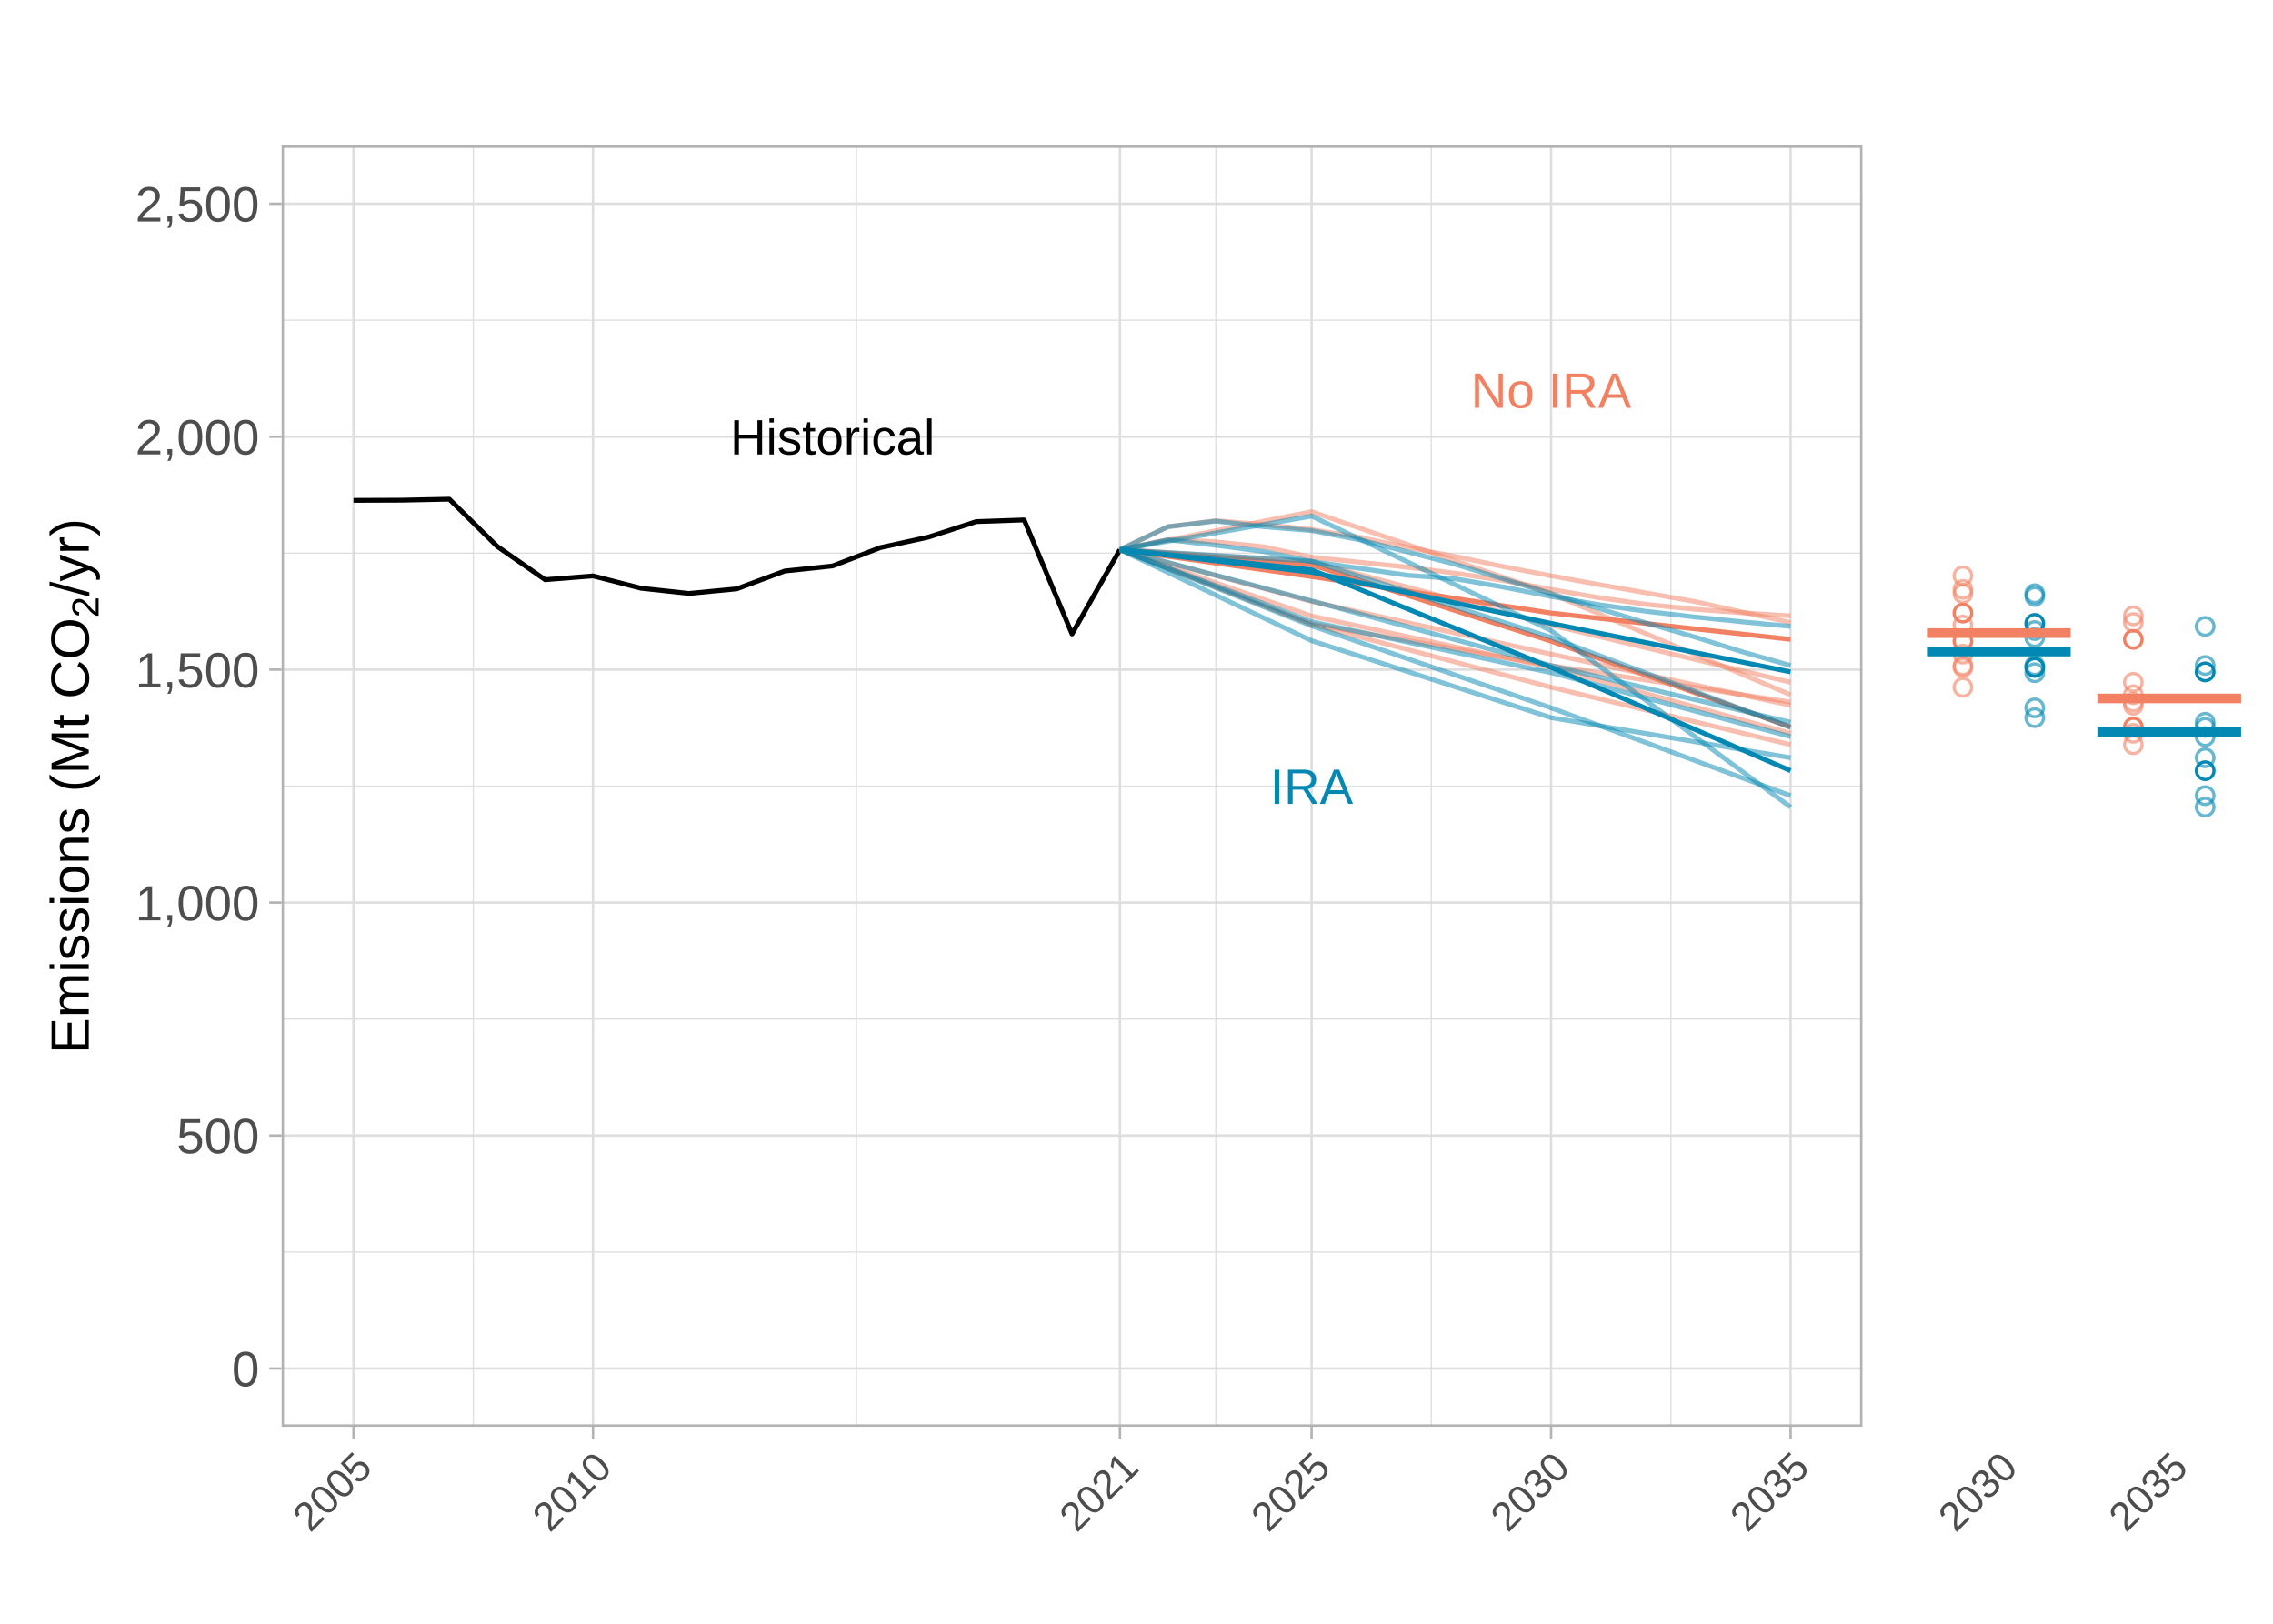
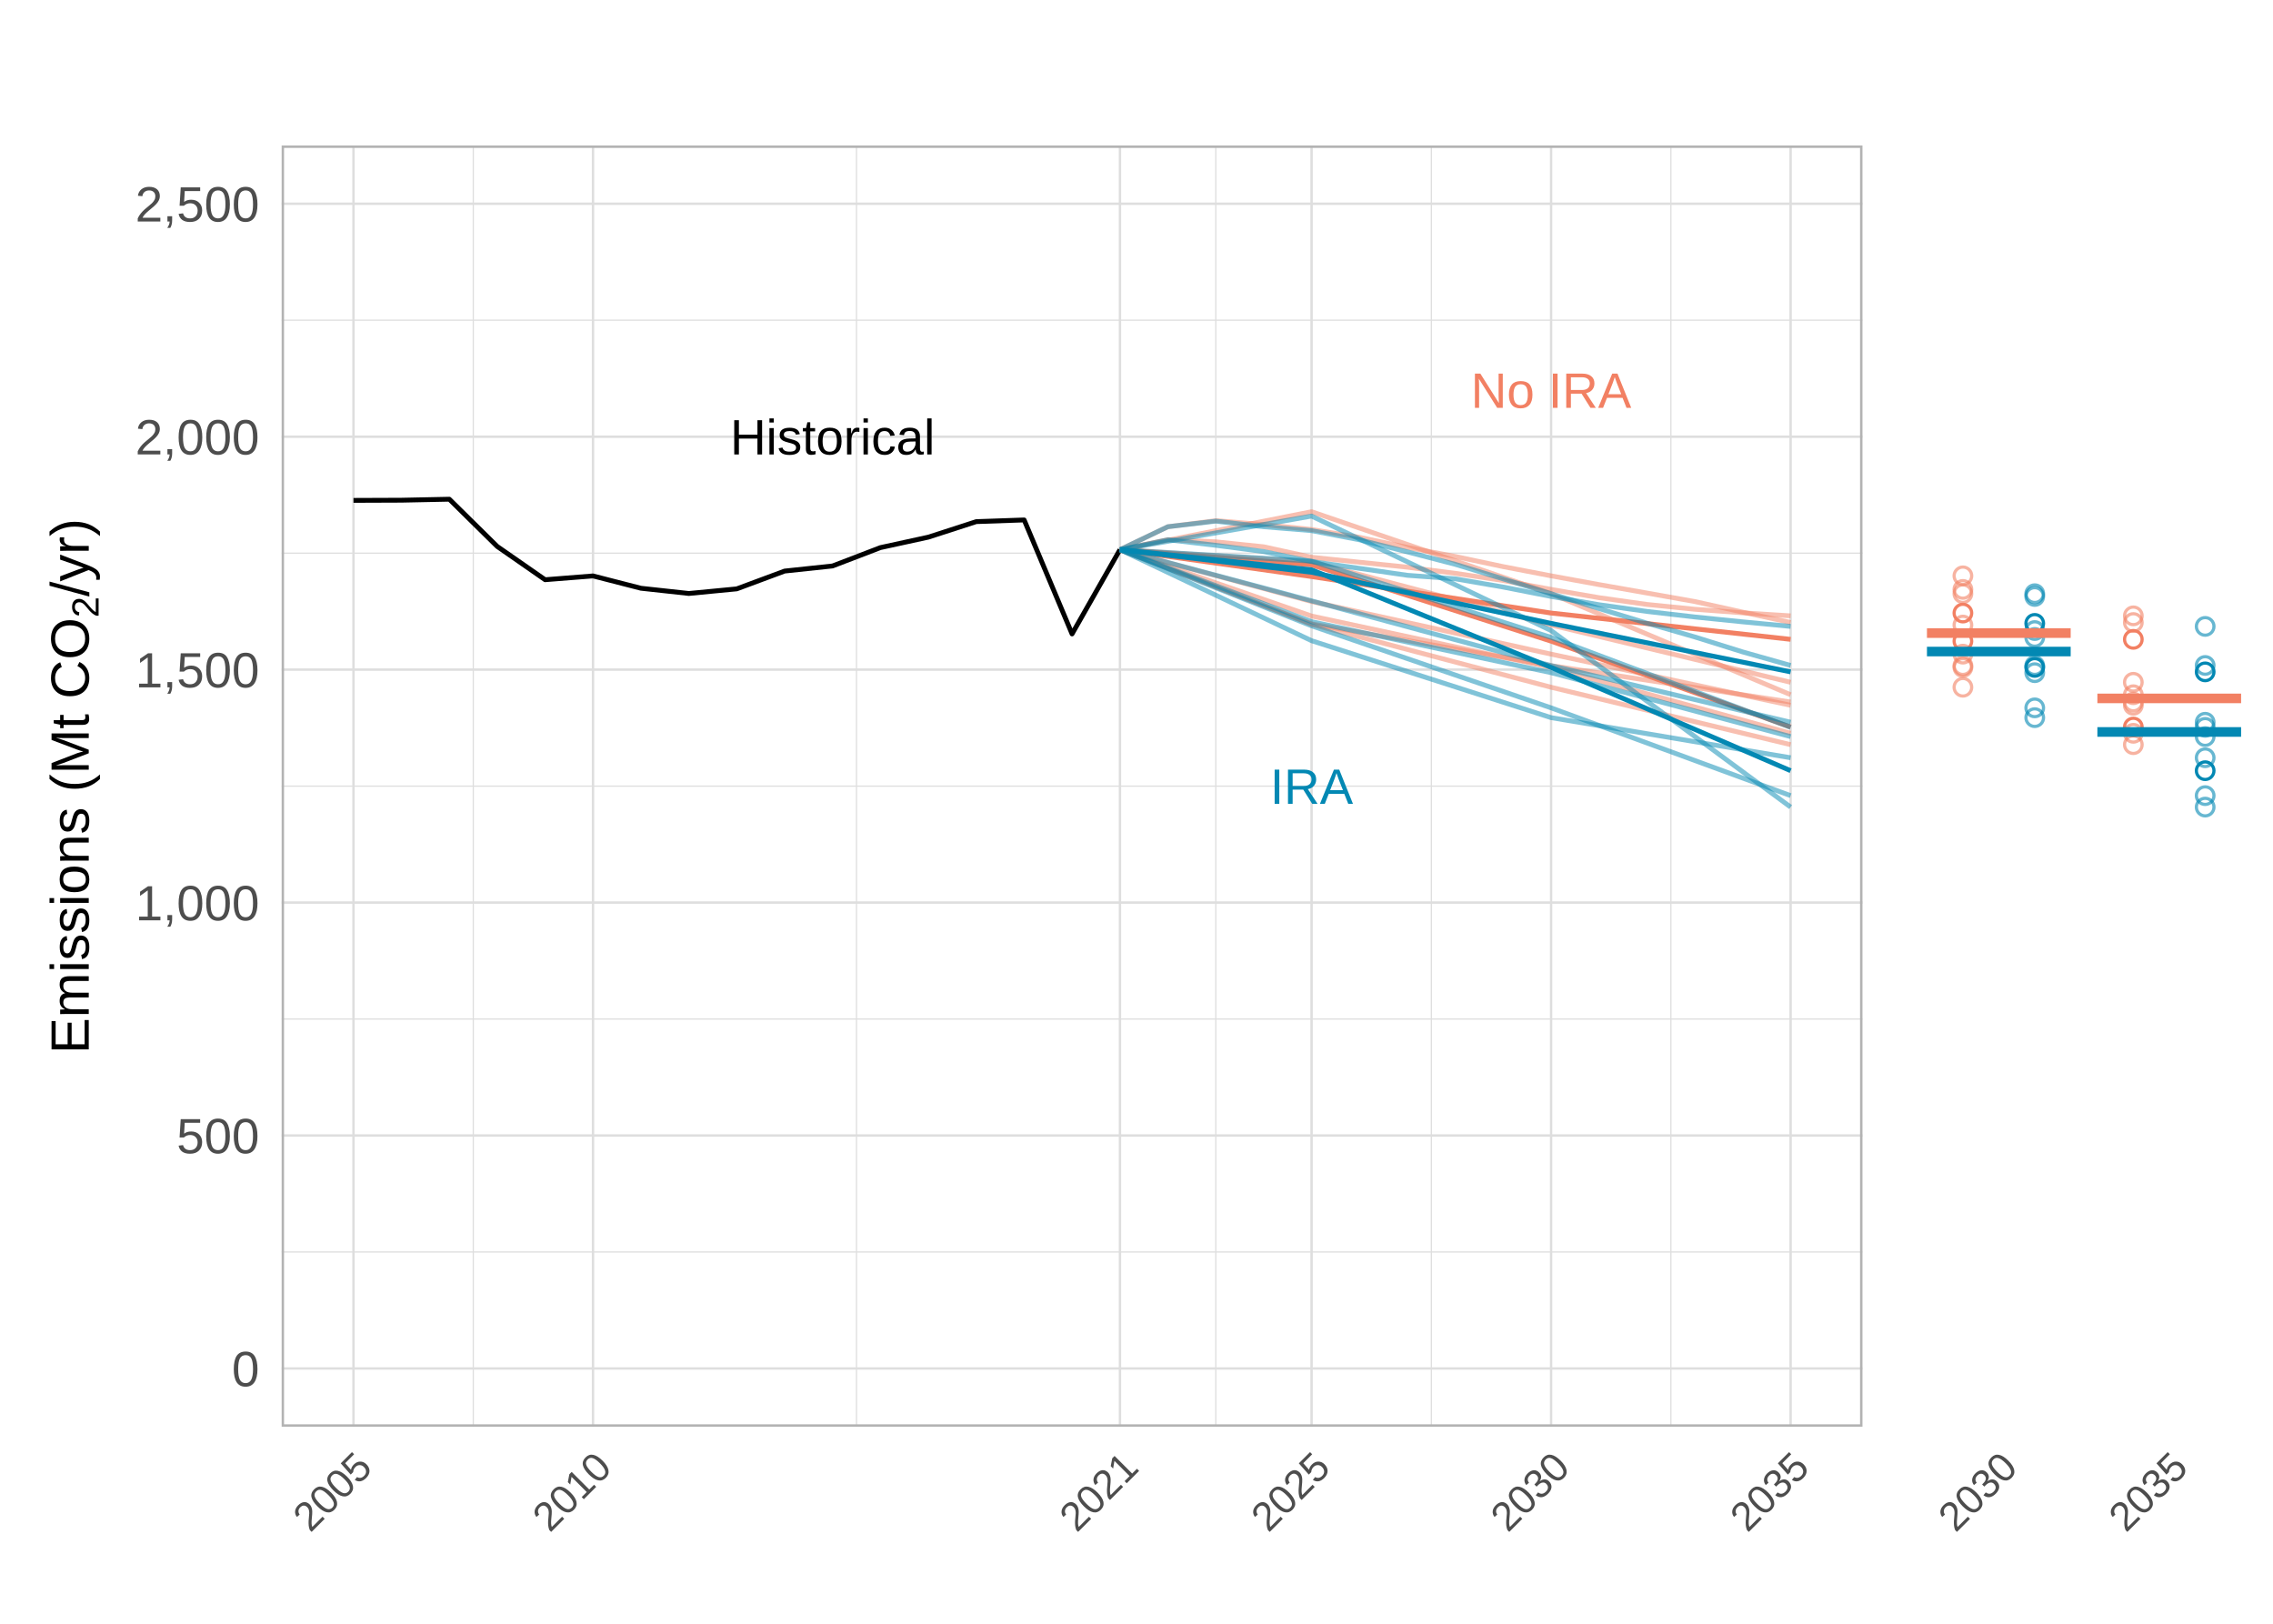
<svg xmlns="http://www.w3.org/2000/svg" class="svglite" width="504.00pt" height="360.00pt" viewBox="0 0 504.00 360.00">
  <defs>
    <style type="text/css">
    .svglite line, .svglite polyline, .svglite polygon, .svglite path, .svglite rect, .svglite circle {
      fill: none;
      stroke: #000000;
      stroke-linecap: round;
      stroke-linejoin: round;
      stroke-miterlimit: 10.00;
    }
    .svglite text {
      white-space: pre;
    }
  </style>
  </defs>
  <rect width="100%" height="100%" style="stroke: none; fill: #FFFFFF;" />
  <defs>
    <clipPath id="cpMC4wMHw1MDQuMDB8MC4wMHwzNjAuMDA=">
      <rect x="0.00" y="0.00" width="504.00" height="360.00" />
    </clipPath>
  </defs>
  <g clip-path="url(#cpMC4wMHw1MDQuMDB8MC4wMHwzNjAuMDA=)">
    <rect x="0" y="0.00" width="504.00" height="360.00" style="stroke-width: 1.07; stroke: #FFFFFF; fill: #FFFFFF;" />
  </g>
  <defs>
    <clipPath id="cpNS40OHw0MjIuOTR8NS40OHwzNTQuNTI=">
      <rect x="5.48" y="5.48" width="417.46" height="349.04" />
    </clipPath>
  </defs>
  <g clip-path="url(#cpNS40OHw0MjIuOTR8NS40OHwzNTQuNTI=)">
    <rect x="5.48" y="5.48" width="417.46" height="349.04" style="stroke-width: 1.07; stroke: #FFFFFF; fill: #FFFFFF;" />
  </g>
  <g clip-path="url(#cpMC4wMHw1MDQuMDB8MC4wMHwzNjAuMDA=)">
</g>
  <defs>
    <clipPath id="cpNjIuNDV8NDEyLjk3fDMyLjI2fDMxNi4zMg==">
      <rect x="62.45" y="32.26" width="350.52" height="284.06" />
    </clipPath>
  </defs>
  <g clip-path="url(#cpNjIuNDV8NDEyLjk3fDMyLjI2fDMxNi4zMg==)">
    <rect x="62.45" y="32.26" width="350.52" height="284.06" style="stroke-width: 1.07; stroke: none; fill: #FFFFFF;" />
    <polyline points="62.45,277.58 412.97,277.58 " style="stroke-width: 0.27; stroke: #DEDEDE; stroke-linecap: butt;" />
    <polyline points="62.45,225.93 412.97,225.93 " style="stroke-width: 0.27; stroke: #DEDEDE; stroke-linecap: butt;" />
    <polyline points="62.45,174.29 412.97,174.29 " style="stroke-width: 0.27; stroke: #DEDEDE; stroke-linecap: butt;" />
    <polyline points="62.45,122.64 412.97,122.64 " style="stroke-width: 0.27; stroke: #DEDEDE; stroke-linecap: butt;" />
    <polyline points="62.45,70.99 412.97,70.99 " style="stroke-width: 0.27; stroke: #DEDEDE; stroke-linecap: butt;" />
    <polyline points="104.94,316.32 104.94,32.26 " style="stroke-width: 0.27; stroke: #DEDEDE; stroke-linecap: butt;" />
    <polyline points="189.91,316.32 189.91,32.26 " style="stroke-width: 0.27; stroke: #DEDEDE; stroke-linecap: butt;" />
    <polyline points="269.58,316.32 269.58,32.26 " style="stroke-width: 0.27; stroke: #DEDEDE; stroke-linecap: butt;" />
    <polyline points="317.38,316.32 317.38,32.26 " style="stroke-width: 0.27; stroke: #DEDEDE; stroke-linecap: butt;" />
    <polyline points="370.49,316.32 370.49,32.26 " style="stroke-width: 0.27; stroke: #DEDEDE; stroke-linecap: butt;" />
    <polyline points="62.45,303.40 412.97,303.40 " style="stroke-width: 0.53; stroke: #DEDEDE; stroke-linecap: butt;" />
    <polyline points="62.45,251.76 412.97,251.76 " style="stroke-width: 0.53; stroke: #DEDEDE; stroke-linecap: butt;" />
    <polyline points="62.45,200.11 412.97,200.11 " style="stroke-width: 0.53; stroke: #DEDEDE; stroke-linecap: butt;" />
    <polyline points="62.45,148.46 412.97,148.46 " style="stroke-width: 0.53; stroke: #DEDEDE; stroke-linecap: butt;" />
    <polyline points="62.45,96.82 412.97,96.82 " style="stroke-width: 0.53; stroke: #DEDEDE; stroke-linecap: butt;" />
    <polyline points="62.45,45.17 412.97,45.17 " style="stroke-width: 0.53; stroke: #DEDEDE; stroke-linecap: butt;" />
    <polyline points="78.38,316.32 78.38,32.26 " style="stroke-width: 0.53; stroke: #DEDEDE; stroke-linecap: butt;" />
    <polyline points="131.49,316.32 131.49,32.26 " style="stroke-width: 0.53; stroke: #DEDEDE; stroke-linecap: butt;" />
    <polyline points="248.33,316.32 248.33,32.26 " style="stroke-width: 0.53; stroke: #DEDEDE; stroke-linecap: butt;" />
    <polyline points="290.82,316.32 290.82,32.26 " style="stroke-width: 0.53; stroke: #DEDEDE; stroke-linecap: butt;" />
    <polyline points="343.93,316.32 343.93,32.26 " style="stroke-width: 0.53; stroke: #DEDEDE; stroke-linecap: butt;" />
    <polyline points="397.04,316.32 397.04,32.26 " style="stroke-width: 0.53; stroke: #DEDEDE; stroke-linecap: butt;" />
    <polyline points="78.38,110.94 89.00,110.90 99.63,110.68 110.25,121.15 120.87,128.53 131.49,127.69 142.11,130.42 152.74,131.58 163.36,130.56 173.98,126.61 184.60,125.48 195.22,121.41 205.85,119.09 216.47,115.65 227.09,115.28 237.71,140.55 248.33,121.87 " style="stroke-width: 1.07; stroke-linecap: butt;" />
    <polyline points="248.33,121.87 290.82,127.83 343.93,135.92 397.04,141.75 " style="stroke-width: 1.07; stroke: #F28063; stroke-linecap: butt;" />
    <polyline points="248.33,121.87 290.82,138.42 343.93,152.37 397.04,165.10 " style="stroke-width: 1.07; stroke: #F28063; stroke-opacity: 0.50; stroke-linecap: butt;" />
    <polyline points="248.33,121.87 290.82,136.58 343.93,147.98 397.04,162.58 " style="stroke-width: 1.07; stroke: #F28063; stroke-opacity: 0.50; stroke-linecap: butt;" />
    <polyline points="248.33,121.87 290.82,125.24 343.93,142.15 397.04,161.19 " style="stroke-width: 1.07; stroke: #F28063; stroke-linecap: butt;" />
    <polyline points="248.33,121.87 290.82,138.32 343.93,147.58 397.04,155.65 " style="stroke-width: 1.07; stroke: #F28063; stroke-opacity: 0.50; stroke-linecap: butt;" />
    <polyline points="248.33,121.87 290.82,133.36 343.93,145.03 397.04,156.37 " style="stroke-width: 1.07; stroke: #F28063; stroke-opacity: 0.50; stroke-linecap: butt;" />
    <polyline points="248.33,121.87 258.96,116.78 269.58,115.44 280.20,116.30 290.82,117.40 301.44,119.13 312.06,121.37 322.69,123.38 333.31,125.63 343.93,127.67 354.55,129.61 365.17,131.48 375.80,133.37 386.42,135.72 397.04,138.02 " style="stroke-width: 1.07; stroke: #F28063; stroke-opacity: 0.50; stroke-linecap: butt;" />
    <polyline points="248.33,121.87 290.82,124.57 343.93,138.58 397.04,151.27 " style="stroke-width: 1.07; stroke: #F28063; stroke-opacity: 0.50; stroke-linecap: butt;" />
    <polyline points="248.33,121.87 290.82,113.45 343.93,131.62 397.04,154.03 " style="stroke-width: 1.07; stroke: #F28063; stroke-opacity: 0.50; stroke-linecap: butt;" />
    <polyline points="248.33,121.87 258.96,119.65 269.58,120.13 280.20,121.23 290.82,123.55 301.44,124.65 312.06,125.75 322.69,127.11 333.31,128.71 343.93,130.68 354.55,132.51 365.17,134.01 375.80,135.08 386.42,135.87 397.04,136.54 " style="stroke-width: 1.07; stroke: #F28063; stroke-opacity: 0.50; stroke-linecap: butt;" />
    <polyline points="248.33,121.87 290.82,126.88 343.93,138.21 397.04,148.96 " style="stroke-width: 1.07; stroke: #0388B3; stroke-linecap: butt;" />
    <polyline points="248.33,121.87 290.82,138.75 343.93,156.94 397.04,176.40 " style="stroke-width: 1.07; stroke: #0388B3; stroke-opacity: 0.50; stroke-linecap: butt;" />
    <polyline points="248.33,121.87 290.82,142.05 343.93,159.11 397.04,168.00 " style="stroke-width: 1.07; stroke: #0388B3; stroke-opacity: 0.50; stroke-linecap: butt;" />
    <polyline points="248.33,121.87 290.82,126.33 343.93,147.97 397.04,170.87 " style="stroke-width: 1.07; stroke: #0388B3; stroke-linecap: butt;" />
    <polyline points="248.33,121.87 290.82,137.83 343.93,149.14 397.04,163.31 " style="stroke-width: 1.07; stroke: #0388B3; stroke-opacity: 0.50; stroke-linecap: butt;" />
    <polyline points="248.33,121.87 290.82,133.21 343.93,147.57 397.04,160.13 " style="stroke-width: 1.07; stroke: #0388B3; stroke-opacity: 0.50; stroke-linecap: butt;" />
    <polyline points="248.33,121.87 258.96,116.78 269.58,115.54 280.20,116.78 290.82,117.65 301.44,119.68 312.06,122.36 322.69,125.12 333.31,128.35 343.93,131.63 354.55,134.92 365.17,138.16 375.80,141.22 386.42,144.54 397.04,147.54 " style="stroke-width: 1.07; stroke: #0388B3; stroke-opacity: 0.50; stroke-linecap: butt;" />
    <polyline points="248.33,121.87 290.82,124.41 343.93,141.32 397.04,161.26 " style="stroke-width: 1.07; stroke: #0388B3; stroke-opacity: 0.50; stroke-linecap: butt;" />
    <polyline points="248.33,121.87 290.82,114.42 343.93,139.80 397.04,178.94 " style="stroke-width: 1.07; stroke: #0388B3; stroke-opacity: 0.50; stroke-linecap: butt;" />
    <polyline points="248.33,121.87 258.96,119.67 269.58,120.90 280.20,122.29 290.82,124.50 301.44,126.01 312.06,127.55 322.69,128.33 333.31,130.16 343.93,132.24 354.55,134.07 365.17,135.56 375.80,136.79 386.42,137.87 397.04,138.88 " style="stroke-width: 1.07; stroke: #0388B3; stroke-opacity: 0.50; stroke-linecap: butt;" />
    <text x="184.60" y="100.76" text-anchor="middle" style="font-size: 11.04px; font-family: &quot;Arial&quot;;" textLength="45.35px" lengthAdjust="spacingAndGlyphs">Historical</text>
    <text x="343.93" y="90.43" text-anchor="middle" style="font-size: 11.04px;fill: #F28063; font-family: &quot;Arial&quot;;" textLength="35.55px" lengthAdjust="spacingAndGlyphs">No IRA</text>
    <text x="290.82" y="178.23" text-anchor="middle" style="font-size: 11.04px;fill: #0388B3; font-family: &quot;Arial&quot;;" textLength="18.39px" lengthAdjust="spacingAndGlyphs">IRA</text>
    <rect x="62.45" y="32.26" width="350.52" height="284.06" style="stroke-width: 1.07; stroke: #B3B3B3;" />
  </g>
  <g clip-path="url(#cpMC4wMHw1MDQuMDB8MC4wMHwzNjAuMDA=)">
    <text x="57.52" y="307.34" text-anchor="end" style="font-size: 11.00px;fill: #4D4D4D; font-family: &quot;Arial&quot;;" textLength="6.12px" lengthAdjust="spacingAndGlyphs">0</text>
    <text x="57.52" y="255.69" text-anchor="end" style="font-size: 11.00px;fill: #4D4D4D; font-family: &quot;Arial&quot;;" textLength="18.36px" lengthAdjust="spacingAndGlyphs">500</text>
    <text x="57.52" y="204.05" text-anchor="end" style="font-size: 11.00px;fill: #4D4D4D; font-family: &quot;Arial&quot;;" textLength="27.54px" lengthAdjust="spacingAndGlyphs">1,000</text>
    <text x="57.52" y="152.40" text-anchor="end" style="font-size: 11.00px;fill: #4D4D4D; font-family: &quot;Arial&quot;;" textLength="27.54px" lengthAdjust="spacingAndGlyphs">1,500</text>
    <text x="57.52" y="100.75" text-anchor="end" style="font-size: 11.00px;fill: #4D4D4D; font-family: &quot;Arial&quot;;" textLength="27.54px" lengthAdjust="spacingAndGlyphs">2,000</text>
    <text x="57.52" y="49.11" text-anchor="end" style="font-size: 11.00px;fill: #4D4D4D; font-family: &quot;Arial&quot;;" textLength="27.54px" lengthAdjust="spacingAndGlyphs">2,500</text>
-     <polyline points="59.71,303.40 62.45,303.40 " style="stroke-width: 0.53; stroke: #B3B3B3; stroke-linecap: butt;" />
-     <polyline points="59.71,251.76 62.45,251.76 " style="stroke-width: 0.53; stroke: #B3B3B3; stroke-linecap: butt;" />
-     <polyline points="59.71,200.11 62.45,200.11 " style="stroke-width: 0.53; stroke: #B3B3B3; stroke-linecap: butt;" />
-     <polyline points="59.71,148.46 62.45,148.46 " style="stroke-width: 0.53; stroke: #B3B3B3; stroke-linecap: butt;" />
-     <polyline points="59.71,96.82 62.45,96.82 " style="stroke-width: 0.53; stroke: #B3B3B3; stroke-linecap: butt;" />
-     <polyline points="59.71,45.17 62.45,45.17 " style="stroke-width: 0.53; stroke: #B3B3B3; stroke-linecap: butt;" />
-     <polyline points="78.38,319.05 78.38,316.32 " style="stroke-width: 0.53; stroke: #B3B3B3; stroke-linecap: butt;" />
-     <polyline points="131.49,319.05 131.49,316.32 " style="stroke-width: 0.53; stroke: #B3B3B3; stroke-linecap: butt;" />
-     <polyline points="248.33,319.05 248.33,316.32 " style="stroke-width: 0.53; stroke: #B3B3B3; stroke-linecap: butt;" />
-     <polyline points="290.82,319.05 290.82,316.32 " style="stroke-width: 0.53; stroke: #B3B3B3; stroke-linecap: butt;" />
-     <polyline points="343.93,319.05 343.93,316.32 " style="stroke-width: 0.53; stroke: #B3B3B3; stroke-linecap: butt;" />
-     <polyline points="397.04,319.05 397.04,316.32 " style="stroke-width: 0.53; stroke: #B3B3B3; stroke-linecap: butt;" />
    <text transform="translate(82.94,325.80) rotate(-45)" text-anchor="end" style="font-size: 9.00px;fill: #4D4D4D; font-family: &quot;Arial&quot;;" textLength="20.02px" lengthAdjust="spacingAndGlyphs">2005</text>
    <text transform="translate(136.05,325.80) rotate(-45)" text-anchor="end" style="font-size: 9.00px;fill: #4D4D4D; font-family: &quot;Arial&quot;;" textLength="20.02px" lengthAdjust="spacingAndGlyphs">2010</text>
    <text transform="translate(252.89,325.80) rotate(-45)" text-anchor="end" style="font-size: 9.00px;fill: #4D4D4D; font-family: &quot;Arial&quot;;" textLength="20.02px" lengthAdjust="spacingAndGlyphs">2021</text>
    <text transform="translate(295.38,325.80) rotate(-45)" text-anchor="end" style="font-size: 9.00px;fill: #4D4D4D; font-family: &quot;Arial&quot;;" textLength="20.02px" lengthAdjust="spacingAndGlyphs">2025</text>
    <text transform="translate(348.49,325.80) rotate(-45)" text-anchor="end" style="font-size: 9.00px;fill: #4D4D4D; font-family: &quot;Arial&quot;;" textLength="20.02px" lengthAdjust="spacingAndGlyphs">2030</text>
    <text transform="translate(401.60,325.80) rotate(-45)" text-anchor="end" style="font-size: 9.00px;fill: #4D4D4D; font-family: &quot;Arial&quot;;" textLength="20.02px" lengthAdjust="spacingAndGlyphs">2035</text>
    <text transform="translate(19.68,233.64) rotate(-90)" style="font-size: 12.00px; font-family: &quot;Arial&quot;;" textLength="87.36px" lengthAdjust="spacingAndGlyphs">Emissions (Mt C</text>
    <text transform="translate(19.68,146.27) rotate(-90)" style="font-size: 12.00px; font-family: &quot;Arial&quot;;" textLength="9.34px" lengthAdjust="spacingAndGlyphs">O</text>
    <text transform="translate(21.86,136.93) rotate(-90)" style="font-size: 8.40px; font-family: &quot;Arial&quot;;" textLength="4.67px" lengthAdjust="spacingAndGlyphs">2</text>
    <text transform="translate(19.68,132.27) rotate(-90)" style="font-size: 12.00px; font-family: &quot;Arial&quot;;" textLength="17.33px" lengthAdjust="spacingAndGlyphs">/yr)</text>
  </g>
  <defs>
    <clipPath id="cpNDIyLjk0fDQ2MC43M3w1LjQ4fDM1NC41Mg==">
      <rect x="422.94" y="5.48" width="37.79" height="349.04" />
    </clipPath>
  </defs>
  <g clip-path="url(#cpNDIyLjk0fDQ2MC43M3w1LjQ4fDM1NC41Mg==)">
    <rect x="422.94" y="5.48" width="37.79" height="349.04" style="stroke-width: 1.07; stroke: #FFFFFF; fill: #FFFFFF;" />
  </g>
  <g clip-path="url(#cpMC4wMHw1MDQuMDB8MC4wMHwzNjAuMDA=)">
</g>
  <defs>
    <clipPath id="cpNDI1LjY4fDQ2MC43M3wzMi4yNnwzMTYuMzI=">
      <rect x="425.68" y="32.26" width="35.05" height="284.06" />
    </clipPath>
  </defs>
  <g clip-path="url(#cpNDI1LjY4fDQ2MC43M3wzMi4yNnwzMTYuMzI=)">
    <rect x="425.68" y="32.26" width="35.05" height="284.06" style="stroke-width: 1.07; stroke: none; fill: #FFFFFF;" />
    <circle cx="451.17" cy="132.24" r="1.95" style="stroke-width: 0.71; stroke: #0388B3; stroke-opacity: 0.60;" />
    <circle cx="435.24" cy="130.68" r="1.95" style="stroke-width: 0.71; stroke: #F28063; stroke-opacity: 0.60;" />
    <circle cx="451.17" cy="156.94" r="1.95" style="stroke-width: 0.71; stroke: #0388B3; stroke-opacity: 0.60;" />
    <circle cx="435.24" cy="152.37" r="1.95" style="stroke-width: 0.71; stroke: #F28063; stroke-opacity: 0.60;" />
    <circle cx="451.17" cy="159.11" r="1.95" style="stroke-width: 0.71; stroke: #0388B3; stroke-opacity: 0.60;" />
    <circle cx="435.24" cy="147.98" r="1.95" style="stroke-width: 0.71; stroke: #F28063; stroke-opacity: 0.60;" />
    <circle cx="451.17" cy="147.97" r="1.95" style="stroke-width: 0.71; stroke: #0388B3;" />
    <circle cx="435.24" cy="142.15" r="1.95" style="stroke-width: 0.71; stroke: #F28063;" />
    <circle cx="451.17" cy="149.14" r="1.95" style="stroke-width: 0.71; stroke: #0388B3; stroke-opacity: 0.60;" />
    <circle cx="435.24" cy="147.58" r="1.95" style="stroke-width: 0.71; stroke: #F28063; stroke-opacity: 0.60;" />
    <circle cx="451.17" cy="147.57" r="1.95" style="stroke-width: 0.71; stroke: #0388B3; stroke-opacity: 0.60;" />
    <circle cx="435.24" cy="145.03" r="1.95" style="stroke-width: 0.71; stroke: #F28063; stroke-opacity: 0.60;" />
    <circle cx="451.17" cy="131.63" r="1.95" style="stroke-width: 0.71; stroke: #0388B3; stroke-opacity: 0.60;" />
    <circle cx="435.24" cy="127.67" r="1.95" style="stroke-width: 0.71; stroke: #F28063; stroke-opacity: 0.60;" />
    <circle cx="451.17" cy="141.32" r="1.95" style="stroke-width: 0.71; stroke: #0388B3; stroke-opacity: 0.60;" />
    <circle cx="435.24" cy="138.58" r="1.95" style="stroke-width: 0.71; stroke: #F28063; stroke-opacity: 0.60;" />
    <circle cx="451.17" cy="139.80" r="1.95" style="stroke-width: 0.71; stroke: #0388B3; stroke-opacity: 0.60;" />
    <circle cx="435.24" cy="131.62" r="1.95" style="stroke-width: 0.71; stroke: #F28063; stroke-opacity: 0.60;" />
    <circle cx="451.17" cy="138.21" r="1.95" style="stroke-width: 0.71; stroke: #0388B3;" />
    <circle cx="435.24" cy="135.92" r="1.95" style="stroke-width: 0.71; stroke: #F28063;" />
    <line x1="427.27" y1="140.36" x2="459.14" y2="140.36" style="stroke-width: 2.13; stroke: #F28063; stroke-linecap: butt;" />
    <line x1="427.27" y1="144.45" x2="459.14" y2="144.45" style="stroke-width: 2.13; stroke: #0388B3; stroke-linecap: butt;" />
  </g>
  <g clip-path="url(#cpMC4wMHw1MDQuMDB8MC4wMHwzNjAuMDA=)">
    <text transform="translate(447.76,325.80) rotate(-45)" text-anchor="end" style="font-size: 9.00px;fill: #4D4D4D; font-family: &quot;Arial&quot;;" textLength="20.02px" lengthAdjust="spacingAndGlyphs">2030</text>
  </g>
  <defs>
    <clipPath id="cpNDYwLjczfDQ5OC41Mnw1LjQ4fDM1NC41Mg==">
      <rect x="460.73" y="5.48" width="37.79" height="349.04" />
    </clipPath>
  </defs>
  <g clip-path="url(#cpNDYwLjczfDQ5OC41Mnw1LjQ4fDM1NC41Mg==)">
    <rect x="460.73" y="5.48" width="37.79" height="349.04" style="stroke-width: 1.07; stroke: #FFFFFF; fill: #FFFFFF;" />
  </g>
  <g clip-path="url(#cpMC4wMHw1MDQuMDB8MC4wMHwzNjAuMDA=)">
</g>
  <defs>
    <clipPath id="cpNDYzLjQ3fDQ5OC41MnwzMi4yNnwzMTYuMzI=">
      <rect x="463.47" y="32.26" width="35.05" height="284.06" />
    </clipPath>
  </defs>
  <g clip-path="url(#cpNDYzLjQ3fDQ5OC41MnwzMi4yNnwzMTYuMzI=)">
    <rect x="463.47" y="32.26" width="35.05" height="284.06" style="stroke-width: 1.07; stroke: none; fill: #FFFFFF;" />
    <circle cx="488.96" cy="138.88" r="1.95" style="stroke-width: 0.71; stroke: #0388B3; stroke-opacity: 0.60;" />
    <circle cx="473.03" cy="136.54" r="1.95" style="stroke-width: 0.71; stroke: #F28063; stroke-opacity: 0.60;" />
    <circle cx="488.96" cy="176.40" r="1.95" style="stroke-width: 0.71; stroke: #0388B3; stroke-opacity: 0.60;" />
    <circle cx="473.03" cy="165.10" r="1.95" style="stroke-width: 0.71; stroke: #F28063; stroke-opacity: 0.60;" />
    <circle cx="488.96" cy="168.00" r="1.95" style="stroke-width: 0.71; stroke: #0388B3; stroke-opacity: 0.60;" />
    <circle cx="473.03" cy="162.58" r="1.95" style="stroke-width: 0.71; stroke: #F28063; stroke-opacity: 0.60;" />
    <circle cx="488.96" cy="170.87" r="1.95" style="stroke-width: 0.71; stroke: #0388B3;" />
    <circle cx="473.03" cy="161.19" r="1.95" style="stroke-width: 0.71; stroke: #F28063;" />
    <circle cx="488.96" cy="163.31" r="1.95" style="stroke-width: 0.71; stroke: #0388B3; stroke-opacity: 0.60;" />
    <circle cx="473.03" cy="155.65" r="1.95" style="stroke-width: 0.71; stroke: #F28063; stroke-opacity: 0.60;" />
    <circle cx="488.96" cy="160.13" r="1.95" style="stroke-width: 0.71; stroke: #0388B3; stroke-opacity: 0.60;" />
    <circle cx="473.03" cy="156.37" r="1.95" style="stroke-width: 0.71; stroke: #F28063; stroke-opacity: 0.60;" />
    <circle cx="488.96" cy="147.54" r="1.95" style="stroke-width: 0.71; stroke: #0388B3; stroke-opacity: 0.60;" />
    <circle cx="473.03" cy="138.02" r="1.95" style="stroke-width: 0.71; stroke: #F28063; stroke-opacity: 0.60;" />
    <circle cx="488.96" cy="161.26" r="1.95" style="stroke-width: 0.71; stroke: #0388B3; stroke-opacity: 0.60;" />
    <circle cx="473.03" cy="151.27" r="1.95" style="stroke-width: 0.71; stroke: #F28063; stroke-opacity: 0.60;" />
    <circle cx="488.96" cy="178.94" r="1.95" style="stroke-width: 0.71; stroke: #0388B3; stroke-opacity: 0.60;" />
    <circle cx="473.03" cy="154.03" r="1.95" style="stroke-width: 0.71; stroke: #F28063; stroke-opacity: 0.60;" />
    <circle cx="488.96" cy="148.96" r="1.95" style="stroke-width: 0.71; stroke: #0388B3;" />
    <circle cx="473.03" cy="141.75" r="1.95" style="stroke-width: 0.71; stroke: #F28063;" />
    <line x1="465.06" y1="154.84" x2="496.93" y2="154.84" style="stroke-width: 2.13; stroke: #F28063; stroke-linecap: butt;" />
    <line x1="465.06" y1="162.28" x2="496.93" y2="162.28" style="stroke-width: 2.13; stroke: #0388B3; stroke-linecap: butt;" />
  </g>
  <g clip-path="url(#cpMC4wMHw1MDQuMDB8MC4wMHwzNjAuMDA=)">
    <text transform="translate(485.55,325.80) rotate(-45)" text-anchor="end" style="font-size: 9.00px;fill: #4D4D4D; font-family: &quot;Arial&quot;;" textLength="20.02px" lengthAdjust="spacingAndGlyphs">2035</text>
  </g>
</svg>
